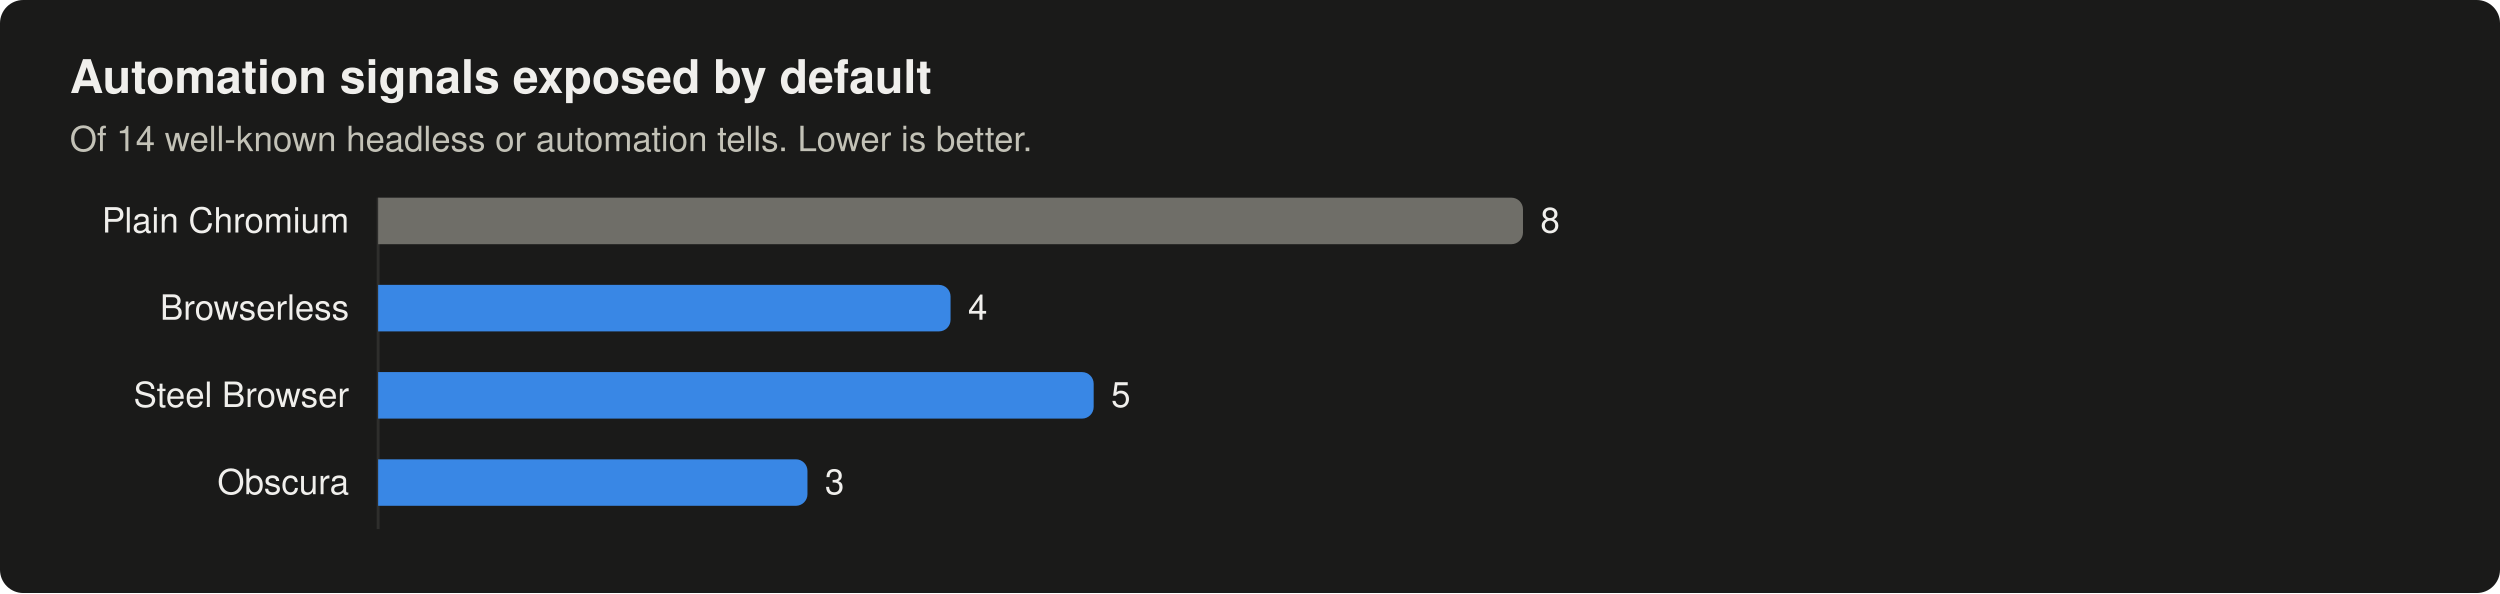
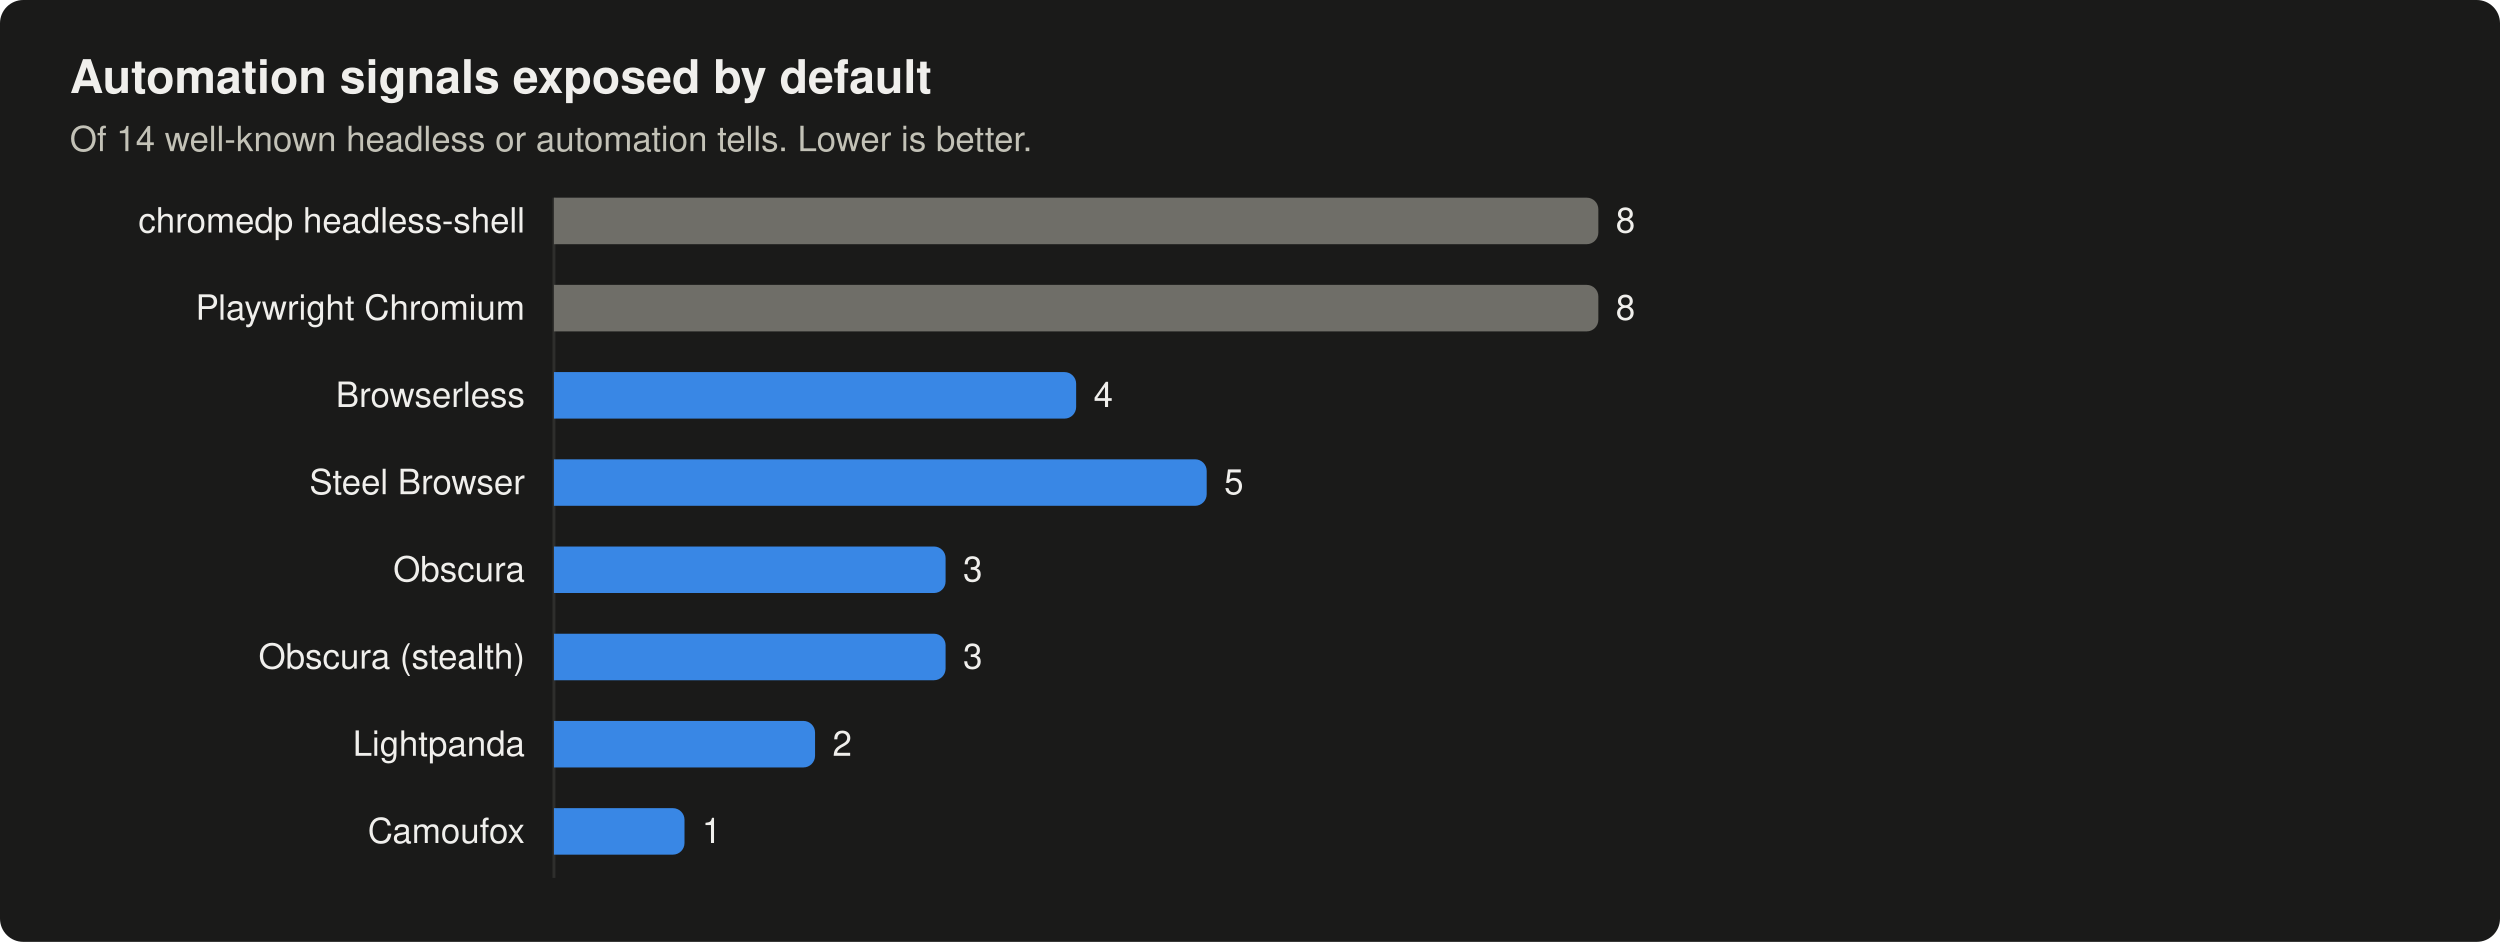
- <svg xmlns="http://www.w3.org/2000/svg" viewBox="0 0 860 204" width="860" height="204" font-family="-apple-system, BlinkMacSystemFont, 'Segoe UI', Helvetica, Arial, sans-serif" role="img" aria-label="Automation signals exposed by default">
-   <rect width="860" height="204" rx="8" fill="#1a1a19" />
+ <svg xmlns="http://www.w3.org/2000/svg" viewBox="0 0 860 324" width="860" height="324" font-family="-apple-system, BlinkMacSystemFont, 'Segoe UI', Helvetica, Arial, sans-serif" role="img" aria-label="Automation signals exposed by default">
+   <rect width="860" height="324" rx="8" fill="#1a1a19" />
  <text x="24" y="32" font-size="16" font-weight="600" fill="#f0efec">Automation signals exposed by default</text>
  <text x="24" y="52" font-size="12" fill="#c3c2b7">Of 14 well-known headless or automation tells. Lower is better.</text>
-   <line x1="130.08" y1="68" x2="130.08" y2="182" stroke="#2e2e2c" stroke-width="1" />
-   <text x="120.08" y="80" font-size="12" text-anchor="end" fill="#f0efec">Plain Chromium</text>
-   <path d="M130.08,68h389.829a4,4 0 0 1 4,4v8a4,4 0 0 1 -4,4h-389.829z" fill="#6f6e68" />
-   <text x="529.909" y="80" font-size="12" fill="#f0efec" style="font-variant-numeric: tabular-nums">8</text>
-   <text x="120.08" y="110" font-size="12" text-anchor="end" fill="#f0efec">Browserless</text>
-   <path d="M130.08,98h192.914a4,4 0 0 1 4,4v8a4,4 0 0 1 -4,4h-192.914z" fill="#3987e5" />
-   <text x="332.994" y="110" font-size="12" fill="#f0efec" style="font-variant-numeric: tabular-nums">4</text>
-   <text x="120.08" y="140" font-size="12" text-anchor="end" fill="#f0efec">Steel Browser</text>
-   <path d="M130.08,128h242.143a4,4 0 0 1 4,4v8a4,4 0 0 1 -4,4h-242.143z" fill="#3987e5" />
-   <text x="382.223" y="140" font-size="12" fill="#f0efec" style="font-variant-numeric: tabular-nums">5</text>
-   <text x="120.08" y="170" font-size="12" text-anchor="end" fill="#f0efec">Obscura</text>
-   <path d="M130.08,158h143.686a4,4 0 0 1 4,4v8a4,4 0 0 1 -4,4h-143.686z" fill="#3987e5" />
-   <text x="283.766" y="170" font-size="12" fill="#f0efec" style="font-variant-numeric: tabular-nums">3</text>
+   <line x1="190.56" y1="68" x2="190.56" y2="302" stroke="#2e2e2c" stroke-width="1" />
+   <text x="180.56" y="80" font-size="12" text-anchor="end" fill="#f0efec">chromedp headless-shell</text>
+   <path d="M190.56,68h355.269a4,4 0 0 1 4,4v8a4,4 0 0 1 -4,4h-355.269z" fill="#6f6e68" />
+   <text x="555.829" y="80" font-size="12" fill="#f0efec" style="font-variant-numeric: tabular-nums">8</text>
+   <text x="180.56" y="110" font-size="12" text-anchor="end" fill="#f0efec">Playwright Chromium</text>
+   <path d="M190.56,98h355.269a4,4 0 0 1 4,4v8a4,4 0 0 1 -4,4h-355.269z" fill="#6f6e68" />
+   <text x="555.829" y="110" font-size="12" fill="#f0efec" style="font-variant-numeric: tabular-nums">8</text>
+   <text x="180.56" y="140" font-size="12" text-anchor="end" fill="#f0efec">Browserless</text>
+   <path d="M190.56,128h175.634a4,4 0 0 1 4,4v8a4,4 0 0 1 -4,4h-175.634z" fill="#3987e5" />
+   <text x="376.194" y="140" font-size="12" fill="#f0efec" style="font-variant-numeric: tabular-nums">4</text>
+   <text x="180.56" y="170" font-size="12" text-anchor="end" fill="#f0efec">Steel Browser</text>
+   <path d="M190.56,158h220.543a4,4 0 0 1 4,4v8a4,4 0 0 1 -4,4h-220.543z" fill="#3987e5" />
+   <text x="421.103" y="170" font-size="12" fill="#f0efec" style="font-variant-numeric: tabular-nums">5</text>
+   <text x="180.56" y="200" font-size="12" text-anchor="end" fill="#f0efec">Obscura</text>
+   <path d="M190.56,188h130.726a4,4 0 0 1 4,4v8a4,4 0 0 1 -4,4h-130.726z" fill="#3987e5" />
+   <text x="331.286" y="200" font-size="12" fill="#f0efec" style="font-variant-numeric: tabular-nums">3</text>
+   <text x="180.56" y="230" font-size="12" text-anchor="end" fill="#f0efec">Obscura (stealth)</text>
+   <path d="M190.56,218h130.726a4,4 0 0 1 4,4v8a4,4 0 0 1 -4,4h-130.726z" fill="#3987e5" />
+   <text x="331.286" y="230" font-size="12" fill="#f0efec" style="font-variant-numeric: tabular-nums">3</text>
+   <text x="180.56" y="260" font-size="12" text-anchor="end" fill="#f0efec">Lightpanda</text>
+   <path d="M190.56,248h85.817a4,4 0 0 1 4,4v8a4,4 0 0 1 -4,4h-85.817z" fill="#3987e5" />
+   <text x="286.377" y="260" font-size="12" fill="#f0efec" style="font-variant-numeric: tabular-nums">2</text>
+   <text x="180.56" y="290" font-size="12" text-anchor="end" fill="#f0efec">Camoufox</text>
+   <path d="M190.56,278h40.909a4,4 0 0 1 4,4v8a4,4 0 0 1 -4,4h-40.909z" fill="#3987e5" />
+   <text x="241.469" y="290" font-size="12" fill="#f0efec" style="font-variant-numeric: tabular-nums">1</text>
</svg>
